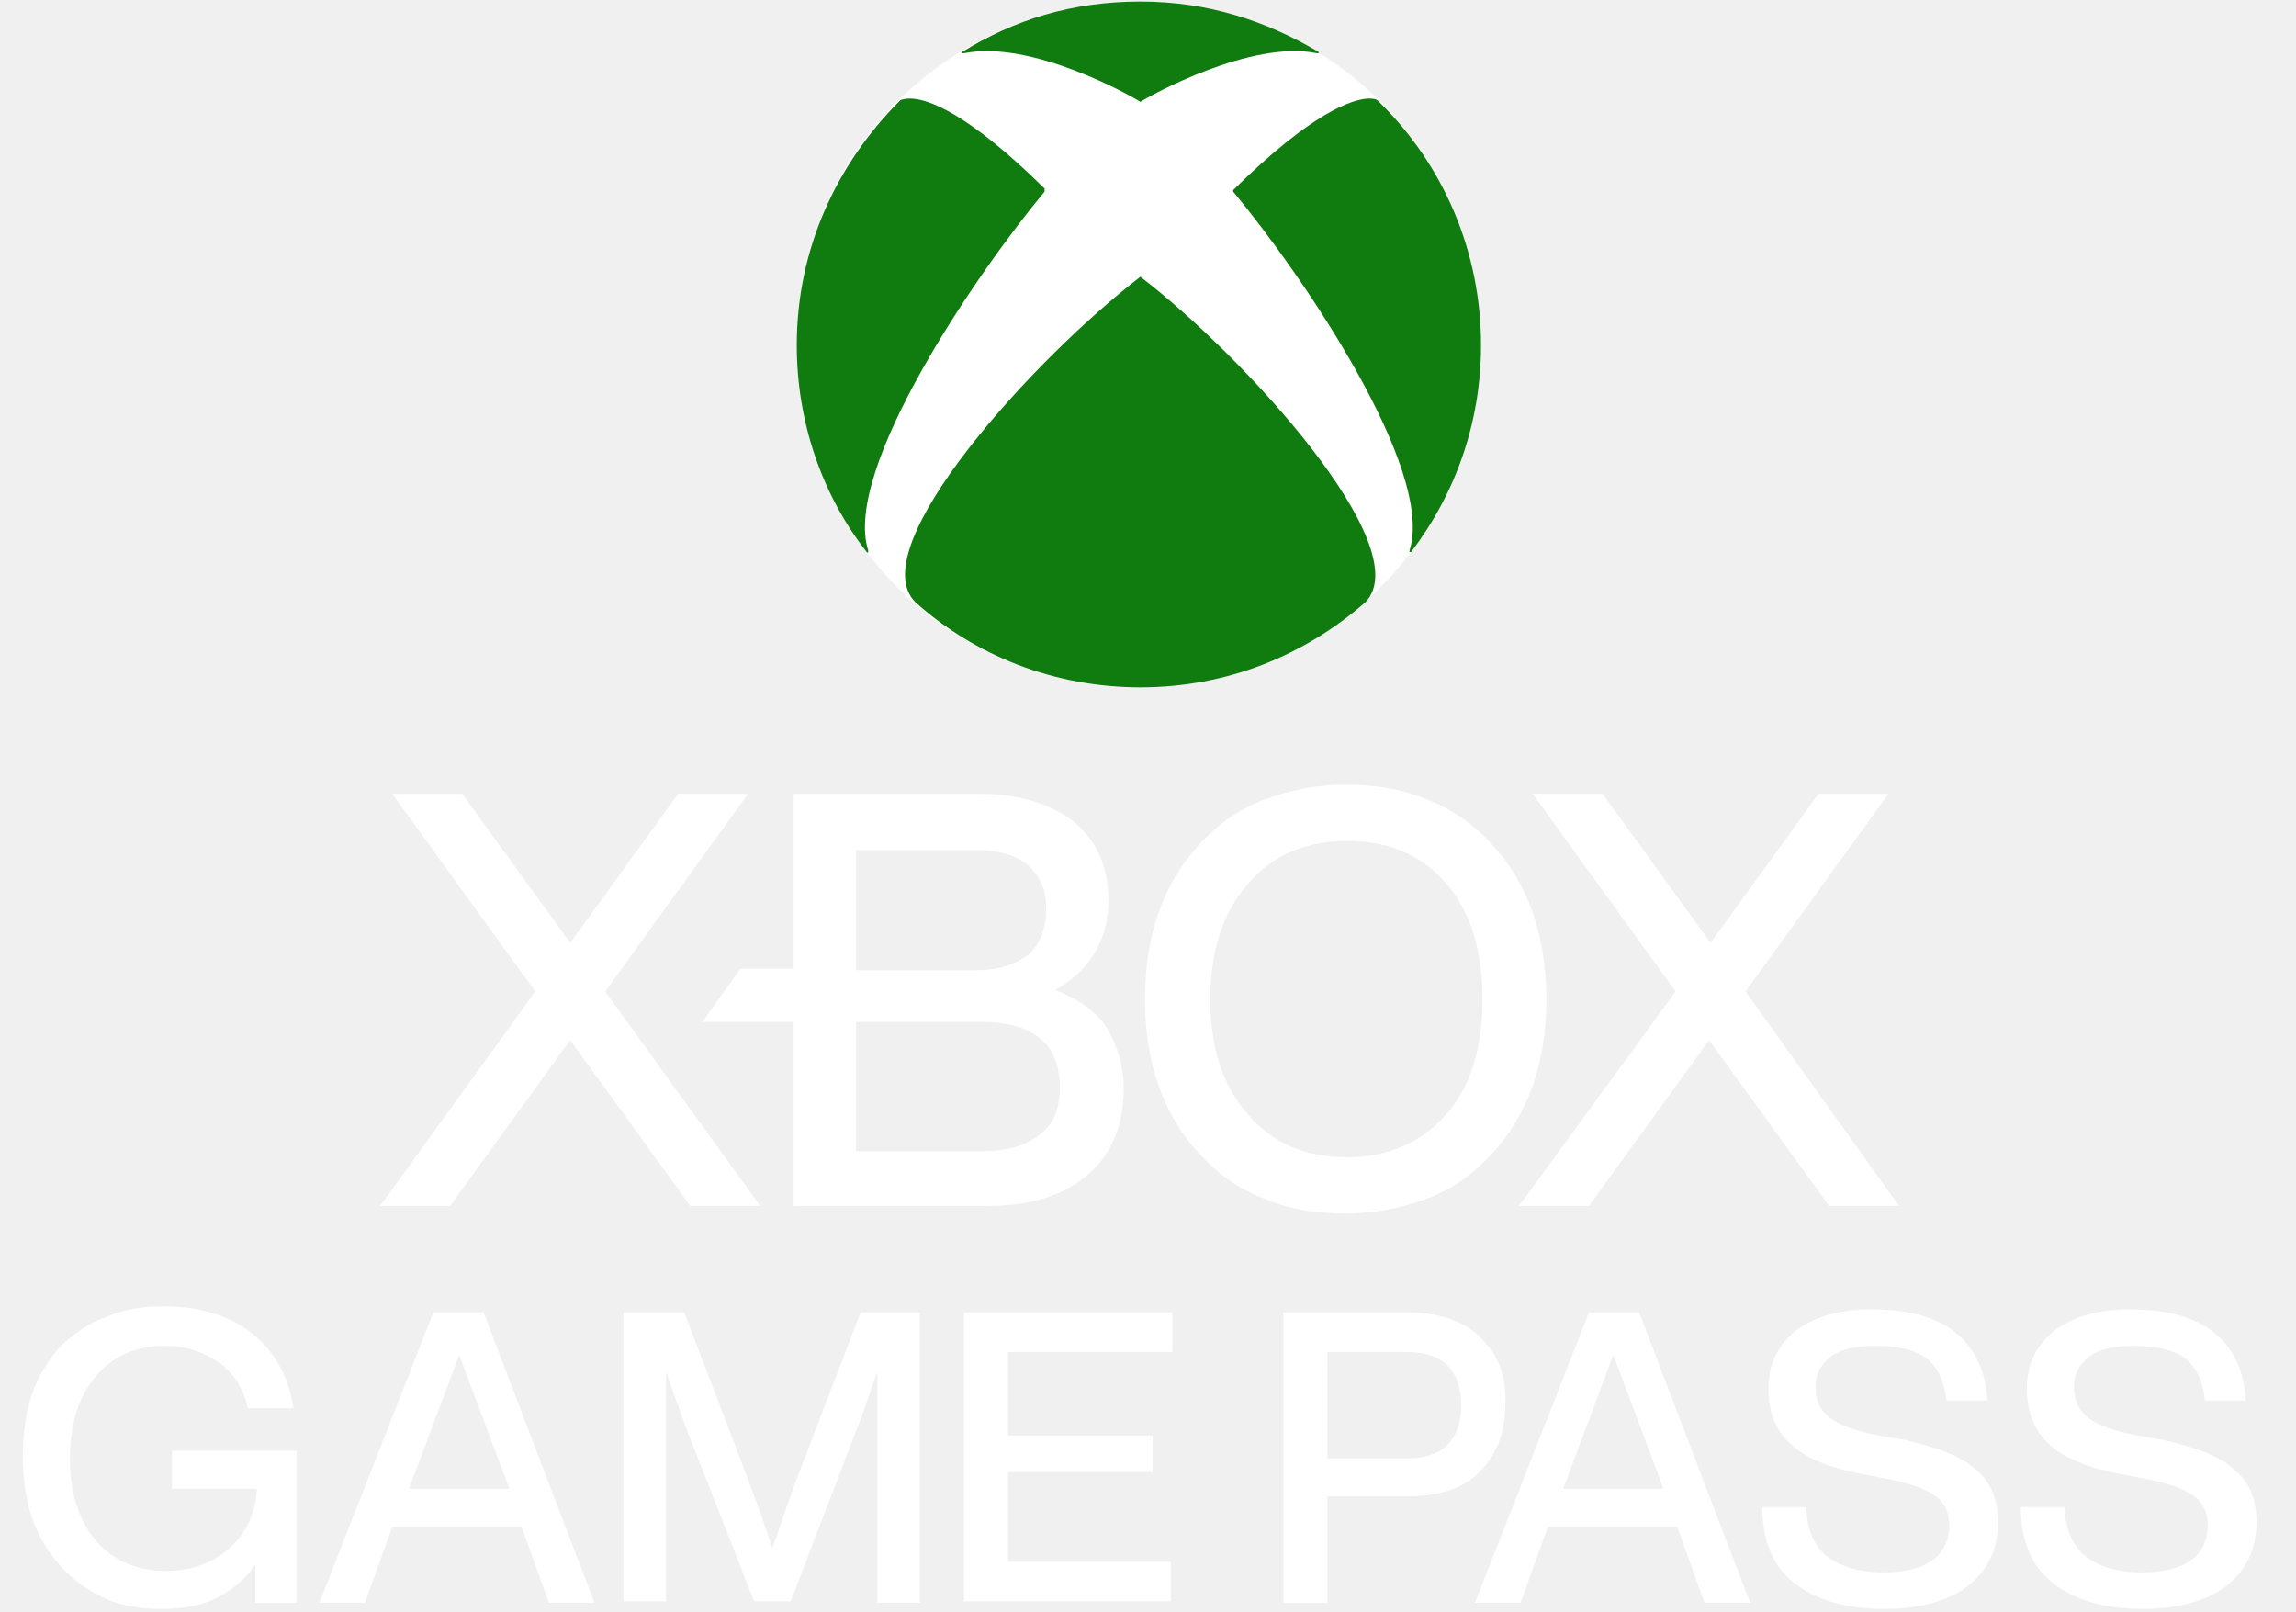
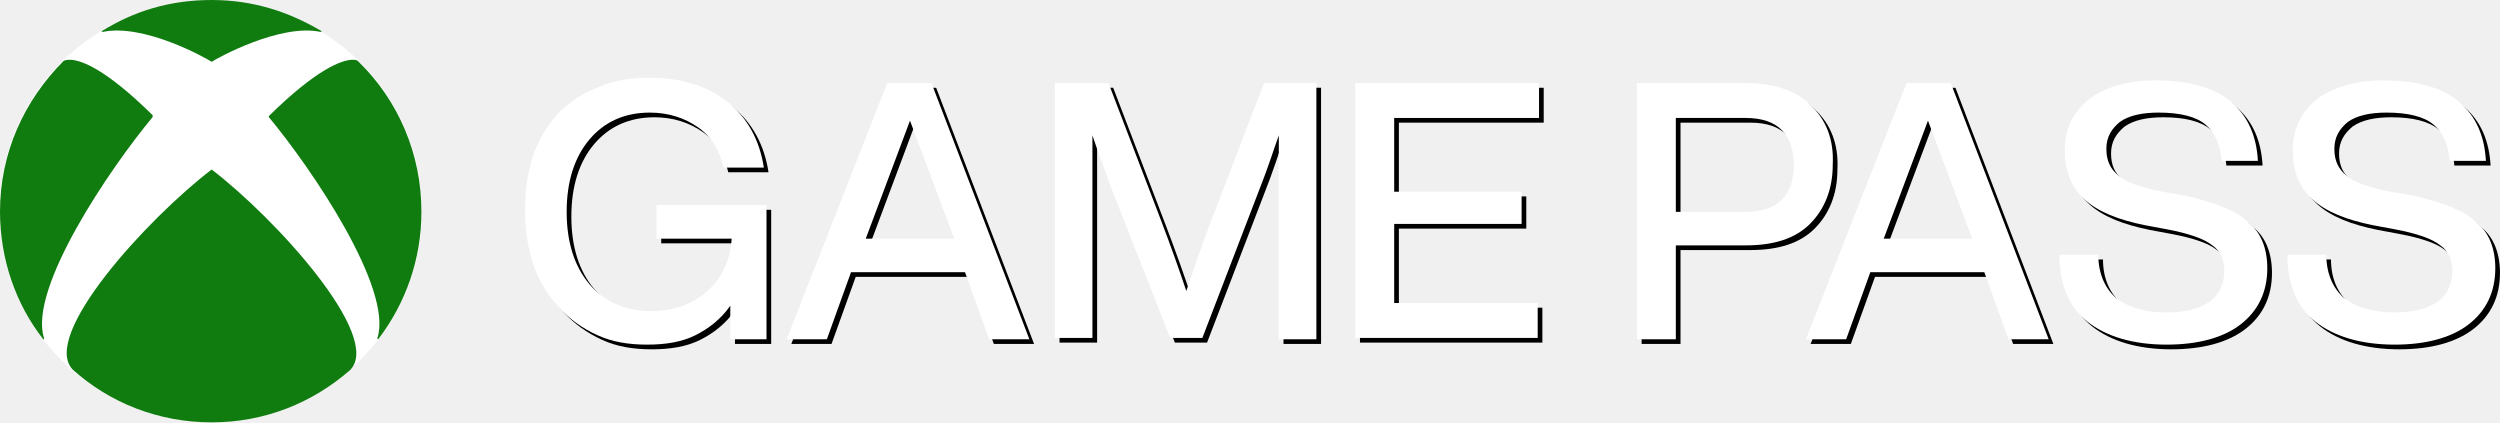
- <svg xmlns="http://www.w3.org/2000/svg" version="1.1" id="Layer_1" x="0px" y="0px" viewBox="0 1 151 106" style="enable-background:new 0 1 151 106;" xml:space="preserve">
-   <defs id="defs1">
- 	
- </defs>
-   <style type="text/css" id="style1">
- 	.st0{fill:#107C10;}
- </style>
-   <g id="g31" style="display:inline">
-     <path d="M 10.801,86.9 C 9.401,86.9 8.1,87.1 7,87.6 5.8,88 4.9,88.7 4,89.5 3.2,90.4 2.5,91.499 2.1,92.699 1.7,93.899 1.5,95.301 1.5,96.801 c 0,1.4 0.2,2.8 0.6,4 C 2.5,102.001 3.2,103.1 4,104 c 0.8,0.9 1.8,1.6 2.9,2.1 1.1,0.5 2.299,0.701 3.699,0.701 1.4,0 2.6,-0.201 3.6,-0.701 1,-0.5 1.902,-1.199 2.602,-2.199 v 2.5 H 19.5 v -6.6 -3.4 h -8.199 v 2.5 h 5.6 c -0.1,1.6 -0.701,2.9 -1.801,3.9 -1.1,1 -2.599,1.5 -4.199,1.5 -1.9,0 -3.5,-0.7 -4.6,-2 -1.1,-1.3 -1.701,-3.1 -1.701,-5.4 0,-2.3 0.601,-4.1 1.701,-5.4 1.1,-1.3 2.6,-2 4.5,-2 1.4,0 2.6,0.4 3.6,1.1 1,0.7 1.6,1.7 1.9,3 h 3 c -0.3,-2 -1.201,-3.7 -2.701,-4.9 -1.5,-1.2 -3.499,-1.799 -5.799,-1.799 z" style="fill:#ffffff" id="path15" />
-     <path d="M 28.5,87.301 21,106.4 h 3 l 1.801,-5 h 8.5 l 1.799,5 h 3 L 31.801,87.301 Z M 30.199,90.1 33.5,98.9 h -6.6 z" style="fill:#ffffff" id="path28" />
-     <path d="m 41,87.301 v 19 h 2.801 V 91.199 c 0.4,1.2 0.898,2.5 1.398,3.9 l 4.4,11.201 H 52 l 4.301,-11.201 c 0.6,-1.5 0.998,-2.8 1.398,-3.9 V 106.4 H 60.5 V 87.301 h -3.9 l -3.799,9.898 c -0.8,2 -1.4,3.902 -2,5.602 -0.5,-1.5 -1.1,-3.201 -1.9,-5.301 L 45,87.301 Z" style="fill:#ffffff" id="path19" />
-     <path d="M 63.4,87.301 V 106.301 H 77 v -2.602 H 66.301 v -5.898 h 9.5 v -2.4 h -9.5 v -5.5 h 10.799 v -2.6 z" style="fill:#ffffff" id="path20" />
-     <path d="m 84.4,87.301 v 19.1 h 2.9 V 99.4 H 92.5 c 2.1,0 3.701,-0.5 4.801,-1.6 1.1,-1.1 1.699,-2.6 1.699,-4.4 0.1,-1.9 -0.499,-3.4 -1.699,-4.5 -1.1,-1.1 -2.801,-1.6 -4.801,-1.6 z m 2.9,2.6 H 92.5 c 1.2,0 2.099,0.3 2.699,0.9 0.6,0.6 0.9,1.5 0.9,2.6 0,1.1 -0.3,2 -0.9,2.6 -0.6,0.6 -1.499,0.9 -2.699,0.9 h -5.199 z" style="fill:#ffffff" id="path29" />
-     <path d="M 104.5,87.301 97,106.4 h 3 l 1.801,-5 h 8.5 l 1.799,5 h 3 l -7.299,-19.1 z m 1.6,2.799 3.301,8.801 h -6.6 z" style="fill:#ffffff" id="path30" />
-     <path d="m 123,87.1 c -2,0 -3.7,0.5 -4.9,1.4 -1.2,1 -1.799,2.201 -1.799,3.801 0,1.6 0.5,2.799 1.5,3.699 1,0.9 2.5,1.5 4.5,1.9 l 1.6,0.299 c 1.6,0.3 2.8,0.701 3.4,1.201 0.6,0.4 0.898,1.1 0.898,1.9 0,1 -0.4,1.799 -1.1,2.299 -0.7,0.5 -1.799,0.801 -3.199,0.801 -1.7,0 -2.901,-0.4 -3.801,-1.1 -0.8,-0.7 -1.299,-1.801 -1.299,-3.201 h -2.9 c 0,2.2 0.7,3.9 2.1,5 1.4,1.1 3.4,1.701 5.9,1.701 2.3,0 4.2,-0.5 5.5,-1.5 1.3,-1 2,-2.401 2,-4.201 0,-1.5 -0.5,-2.7 -1.4,-3.4 -0.9,-0.9 -2.499,-1.5 -4.699,-2 l -1.701,-0.299 c -1.6,-0.3 -2.699,-0.701 -3.299,-1.201 -0.6,-0.5 -0.9,-1.1 -0.9,-2 0,-0.9 0.4,-1.5 1,-2 0.7,-0.5 1.7,-0.699 2.9,-0.699 1.6,0 2.8,0.3 3.5,0.9 0.7,0.6 1.099,1.499 1.199,2.699 h 2.699 c -0.1,-1.8 -0.7,-3.3 -2,-4.4 -1.3,-1.1 -3.199,-1.6 -5.699,-1.6 z" style="fill:#ffffff" id="path16" />
-     <path d="m 140,87.1 c -2,0 -3.7,0.5 -4.9,1.4 -1.2,1 -1.799,2.201 -1.799,3.801 0,1.6 0.5,2.799 1.5,3.699 1,0.9 2.5,1.5 4.5,1.9 l 1.6,0.299 c 1.6,0.3 2.8,0.701 3.4,1.201 0.6,0.4 0.898,1.1 0.898,1.9 0,1 -0.4,1.799 -1.1,2.299 -0.7,0.5 -1.799,0.801 -3.199,0.801 -1.7,0 -2.901,-0.4 -3.801,-1.1 -0.8,-0.7 -1.299,-1.801 -1.299,-3.201 h -2.9 c 0,2.2 0.7,3.9 2.1,5 1.4,1.1 3.4,1.701 5.9,1.701 2.3,0 4.2,-0.5 5.5,-1.5 1.3,-1 2,-2.401 2,-4.201 0,-1.5 -0.5,-2.7 -1.4,-3.4 -0.9,-0.9 -2.499,-1.5 -4.699,-2 l -1.701,-0.299 c -1.6,-0.3 -2.699,-0.701 -3.299,-1.201 -0.6,-0.5 -0.9,-1.1 -0.9,-2 0,-0.9 0.4,-1.5 1,-2 0.7,-0.5 1.7,-0.699 2.9,-0.699 1.6,0 2.8,0.3 3.5,0.9 0.7,0.6 1.099,1.499 1.199,2.699 h 2.699 c -0.1,-1.8 -0.7,-3.3 -2,-4.4 -1.3,-1.1 -3.199,-1.6 -5.699,-1.6 z" style="fill:#ffffff" id="path17" />
-     <path d="m 25.801,53.199 9.398,13 L 25,80.301 h 4.6 L 37.5,69.4 45.4,80.301 H 50 l -10.199,-14.102 9.398,-13 h -4.6 L 37.5,63 30.4,53.199 Z" style="fill:#ffffff" id="path9" />
-     <path d="m 52.199,53.199 v 11.5 h -3.5 l -2.5,3.5 h 6 v 12.102 h 12.701 c 2.9,0 5.099,-0.702 6.699,-2.102 1.5,-1.3 2.301,-3.2 2.301,-5.6 0,-1.5 -0.4,-2.8 -1.1,-4 -0.7,-1.1 -1.9,-1.9 -3.4,-2.5 2.3,-1.3 3.5,-3.3 3.5,-5.9 0,-2.1 -0.701,-3.8 -2.201,-5.1 -1.5,-1.2 -3.599,-1.9 -6.299,-1.9 z m 4.102,3.701 h 7.799 c 1.5,0 2.7,0.3 3.5,1 0.8,0.7 1.201,1.599 1.201,2.799 0,1.4 -0.401,2.402 -1.201,3.102 -0.8,0.6 -1.9,1 -3.5,1 h -7.799 z m 0,11.299 h 8.299 c 1.7,0 3.001,0.402 3.801,1.102 0.9,0.7 1.299,1.799 1.299,3.199 0,1.4 -0.399,2.4 -1.299,3.1 -0.9,0.7 -2.101,1.1 -3.801,1.1 h -8.299 z" style="fill:#ffffff" id="path26" />
-     <path d="m 88.5,52.6 c -2,0 -3.8,0.4 -5.4,1 -1.6,0.6 -2.999,1.6 -4.199,2.9 -1.2,1.3 -2.101,2.8 -2.701,4.5 -0.6,1.7 -0.898,3.599 -0.898,5.699 0,2.1 0.298,4.001 0.898,5.701 0.6,1.7 1.501,3.2 2.701,4.5 1.2,1.3 2.599,2.3 4.199,2.9 1.6,0.7 3.4,1 5.4,1 2,0 3.8,-0.4 5.4,-1 1.6,-0.6 2.999,-1.6 4.199,-2.9 1.2,-1.3 2.101,-2.8 2.701,-4.5 0.6,-1.7 0.898,-3.601 0.898,-5.701 0,-2 -0.298,-3.999 -0.898,-5.699 -0.6,-1.7 -1.501,-3.2 -2.701,-4.5 -1.2,-1.3 -2.599,-2.3 -4.199,-2.9 -1.6,-0.7 -3.4,-1 -5.4,-1 z m 0.1,3.701 c 1.012,0 1.956,0.127 2.822,0.385 0.577,0.172 1.122,0.403 1.631,0.693 0.509,0.291 0.983,0.642 1.42,1.055 0.219,0.206 0.427,0.429 0.627,0.666 1.6,1.8 2.4,4.4 2.4,7.6 0,3.2 -0.8,5.802 -2.4,7.602 -0.2,0.225 -0.41,0.437 -0.629,0.637 -0.437,0.399 -0.911,0.746 -1.42,1.039 -0.509,0.292 -1.054,0.533 -1.631,0.713 -0.866,0.27 -1.809,0.41 -2.82,0.41 -1.012,0 -1.956,-0.127 -2.822,-0.385 -0.577,-0.172 -1.122,-0.403 -1.631,-0.693 -0.508,-0.291 -0.983,-0.642 -1.42,-1.055 -0.218,-0.206 -0.427,-0.429 -0.627,-0.666 -0.531,-0.594 -0.975,-1.247 -1.334,-1.961 -0.143,-0.286 -0.272,-0.581 -0.389,-0.887 -0.116,-0.306 -0.221,-0.621 -0.311,-0.947 -0.09,-0.326 -0.165,-0.661 -0.229,-1.008 -0.159,-0.867 -0.238,-1.799 -0.238,-2.799 0,-0.969 0.079,-1.889 0.238,-2.754 0.064,-0.346 0.139,-0.684 0.229,-1.012 0.09,-0.328 0.194,-0.646 0.311,-0.955 0.116,-0.309 0.245,-0.609 0.389,-0.898 0.359,-0.724 0.803,-1.387 1.334,-1.98 0.2,-0.237 0.411,-0.46 0.629,-0.666 0.437,-0.412 0.911,-0.764 1.42,-1.055 0.508,-0.291 1.054,-0.521 1.631,-0.693 0.867,-0.258 1.808,-0.385 2.82,-0.385 z" style="fill:#ffffff" id="path27" />
-     <path d="m 100.801,53.199 9.398,13 -10.299,14.102 H 104.5 l 7.9,-10.9 7.9,10.9 h 4.6 l -10.1,-14.102 9.398,-13 h -4.6 L 112.5,63 105.4,53.199 Z" style="fill:#ffffff" id="path11" />
+ <svg xmlns="http://www.w3.org/2000/svg" width="1067.8" height="180.4" version="1.1" viewBox="0 0 1067.8 180.4">
+   <ellipse cx="90" cy="90.2" rx="90.2" ry="90" fill="#fff" style="paint-order:fill markers stroke" />
+   <g transform="matrix(4 0 0 4 -209.6 -4.3985)" fill="#107c10" stroke-width=".25">
+     <path d="m75 19.199c-6.8 5.2-18.401 17.8-14.801 21.4 3.9 3.5 9.101 5.6 14.801 5.6s10.801-2.1 14.801-5.6c3.5-3.6-8.001-16.2-14.801-21.4z" />
+     <path d="m90.002 7.481c-1.083 0.037-3.727 0.92-8.902 6.019v0.1c4.5 5.4 13.3 18.3 11.6 23.6v0.102h0.102c2.9-3.8 4.6-8.502 4.6-13.602 0-6.2-2.501-11.9-6.701-16l-0.1-0.1c-0.05-0.05-0.237-0.132-0.598-0.119z" />
+     <path d="m59.896 7.481c-0.378-0.011-0.597 0.069-0.697 0.119-4.2 4.2-6.799 9.8-6.799 16.1 0 5.1 1.7 9.902 4.6 13.602 0 0 0.1 0.1 0.1 0v-0.102c-1.7-5.3 7.1-18.2 11.6-23.6v-0.199c-5.1-5.025-7.668-5.887-8.803-5.92z" />
+     <path d="m75 1.1c-4.5 0-8.299 1.201-11.699 3.301 0 0-0.1 0.1 0 0.1h0.1c4.4-0.9 11 2.799 11.6 3.199 0.6-0.4 7.3-4.099 11.6-3.199h0.1c0.1 0 0 3.906e-4 0-0.1-3.4-2-7.199-3.301-11.699-3.301z" />
  </g>
-   <g id="g1" transform="translate(-1.5,-20.40039)" style="display:none">
-     <path d="M 12.301,107.301 C 10.901,107.301 9.6,107.5 8.5,108 c -1.2,0.4 -2.1,1.1 -3,1.9 -0.8,0.9 -1.5,1.999 -1.9,3.199 -0.4,1.2 -0.6,2.602 -0.6,4.102 0,1.4 0.2,2.8 0.6,4 0.4,1.2 1.1,2.299 1.9,3.199 0.8,0.9 1.8,1.6 2.9,2.1 1.1,0.5 2.299,0.701 3.699,0.701 1.4,0 2.6,-0.201 3.6,-0.701 1,-0.5 1.902,-1.199 2.602,-2.199 v 2.5 H 21 v -6.6 -3.4 h -8.199 v 2.5 h 5.6 c -0.1,1.6 -0.701,2.9 -1.801,3.9 -1.1,1 -2.599,1.5 -4.199,1.5 -1.9,0 -3.5,-0.7 -4.6,-2 -1.1,-1.3 -1.701,-3.1 -1.701,-5.4 0,-2.3 0.601,-4.1 1.701,-5.4 1.1,-1.3 2.6,-2 4.5,-2 1.4,0 2.6,0.4 3.6,1.1 1,0.7 1.6,1.7 1.9,3 h 3 c -0.3,-2 -1.201,-3.7 -2.701,-4.9 -1.5,-1.2 -3.499,-1.799 -5.799,-1.799 z" style="fill:#107c10" id="path15-4" />
-     <path d="m 30,107.701 -7.5,19.1 h 3 l 1.801,-5 h 8.5 l 1.799,5 h 3 L 33.301,107.701 Z M 31.699,110.5 35,119.301 h -6.6 z" style="fill:#107c10" id="path28-8" />
-     <path d="m 42.5,107.701 v 19 h 2.801 v -15.102 c 0.4,1.2 0.898,2.5 1.398,3.9 l 4.4,11.201 H 53.5 L 57.801,115.5 c 0.6,-1.5 0.998,-2.8 1.398,-3.9 v 15.201 H 62 v -19.1 h -3.9 l -3.799,9.898 c -0.8,2 -1.4,3.902 -2,5.602 -0.5,-1.5 -1.1,-3.201 -1.9,-5.301 L 46.5,107.701 Z" style="fill:#107c10" id="path19-8" />
-     <path d="m 64.9,107.701 v 19 H 78.5 v -2.602 H 67.801 v -5.898 h 9.5 v -2.4 h -9.5 v -5.5 h 10.799 v -2.6 z" style="fill:#107c10" id="path20-2" />
-     <path d="m 85.9,107.701 v 19.1 h 2.9 v -7 H 94 c 2.1,0 3.701,-0.5 4.801,-1.6 1.1,-1.1 1.699,-2.6 1.699,-4.4 0.1,-1.9 -0.499,-3.4 -1.699,-4.5 -1.1,-1.1 -2.801,-1.6 -4.801,-1.6 z m 2.9,2.6 H 94 c 1.2,0 2.099,0.3 2.699,0.9 0.6,0.6 0.9,1.5 0.9,2.6 0,1.1 -0.3,2 -0.9,2.6 -0.6,0.6 -1.499,0.9 -2.699,0.9 h -5.199 z" style="fill:#107c10" id="path29-4" />
-     <path d="m 106,107.701 -7.5,19.1 h 3 l 1.801,-5 h 8.5 l 1.799,5 h 3 l -7.299,-19.1 z m 1.6,2.799 3.301,8.801 h -6.6 z" style="fill:#107c10" id="path30-5" />
-     <path d="m 124.5,107.5 c -2,0 -3.7,0.5 -4.9,1.4 -1.2,1 -1.799,2.201 -1.799,3.801 0,1.6 0.5,2.799 1.5,3.699 1,0.9 2.5,1.5 4.5,1.9 l 1.6,0.299 c 1.6,0.3 2.8,0.701 3.4,1.201 0.6,0.4 0.898,1.1 0.898,1.9 0,1 -0.4,1.799 -1.1,2.299 -0.7,0.5 -1.799,0.801 -3.199,0.801 -1.7,0 -2.901,-0.4 -3.801,-1.1 -0.8,-0.7 -1.299,-1.801 -1.299,-3.201 h -2.9 c 0,2.2 0.7,3.9 2.1,5 1.4,1.1 3.4,1.701 5.9,1.701 2.3,0 4.2,-0.5 5.5,-1.5 1.3,-1 2,-2.401 2,-4.201 0,-1.5 -0.5,-2.7 -1.4,-3.4 -0.9,-0.9 -2.499,-1.5 -4.699,-2 l -1.701,-0.299 c -1.6,-0.3 -2.699,-0.701 -3.299,-1.201 -0.6,-0.5 -0.9,-1.1 -0.9,-2 0,-0.9 0.4,-1.5 1,-2 0.7,-0.5 1.7,-0.699 2.9,-0.699 1.6,0 2.8,0.3 3.5,0.9 0.7,0.6 1.099,1.499 1.199,2.699 h 2.699 c -0.1,-1.8 -0.7,-3.3 -2,-4.4 C 128.899,108 127,107.5 124.5,107.5 Z" style="fill:#107c10" id="path16-5" />
-     <path d="m 141.5,107.5 c -2,0 -3.7,0.5 -4.9,1.4 -1.2,1 -1.799,2.201 -1.799,3.801 0,1.6 0.5,2.799 1.5,3.699 1,0.9 2.5,1.5 4.5,1.9 l 1.6,0.299 c 1.6,0.3 2.8,0.701 3.4,1.201 0.6,0.4 0.898,1.1 0.898,1.9 0,1 -0.4,1.799 -1.1,2.299 -0.7,0.5 -1.799,0.801 -3.199,0.801 -1.7,0 -2.901,-0.4 -3.801,-1.1 -0.8,-0.7 -1.299,-1.801 -1.299,-3.201 h -2.9 c 0,2.2 0.7,3.9 2.1,5 1.4,1.1 3.4,1.701 5.9,1.701 2.3,0 4.2,-0.5 5.5,-1.5 1.3,-1 2,-2.401 2,-4.201 0,-1.5 -0.5,-2.7 -1.4,-3.4 -0.9,-0.9 -2.499,-1.5 -4.699,-2 l -1.701,-0.299 c -1.6,-0.3 -2.699,-0.701 -3.299,-1.201 -0.6,-0.5 -0.9,-1.1 -0.9,-2 0,-0.9 0.4,-1.5 1,-2 0.7,-0.5 1.7,-0.699 2.9,-0.699 1.6,0 2.8,0.3 3.5,0.9 0.7,0.6 1.099,1.499 1.199,2.699 h 2.699 c -0.1,-1.8 -0.7,-3.3 -2,-4.4 C 145.899,108 144,107.5 141.5,107.5 Z" style="fill:#107c10" id="path17-1" />
-     <path d="m 27.301,73.6 9.398,13 L 26.5,100.701 h 4.6 L 39,89.801 46.9,100.701 H 51.5 l -10.199,-14.102 9.398,-13 h -4.6 L 39,83.4 31.9,73.6 Z" style="fill:#107c10" id="path9-7" />
-     <path d="m 53.699,73.6 v 11.5 h -3.5 l -2.5,3.5 h 6 v 12.102 h 12.701 c 2.9,0 5.099,-0.702 6.699,-2.102 1.5,-1.3 2.301,-3.2 2.301,-5.6 0,-1.5 -0.4,-2.8 -1.1,-4 -0.7,-1.1 -1.9,-1.9 -3.4,-2.5 2.3,-1.3 3.5,-3.3 3.5,-5.9 0,-2.1 -0.701,-3.8 -2.201,-5.1 -1.5,-1.2 -3.599,-1.9 -6.299,-1.9 z m 4.102,3.701 h 7.799 c 1.5,0 2.7,0.3 3.5,1 0.8,0.7 1.201,1.599 1.201,2.799 0,1.4 -0.401,2.402 -1.201,3.102 -0.8,0.6 -1.9,1 -3.5,1 h -7.799 z m 0,11.299 h 8.299 c 1.7,0 3.001,0.402 3.801,1.102 0.9,0.7 1.299,1.799 1.299,3.199 0,1.4 -0.399,2.4 -1.299,3.1 -0.9,0.7 -2.101,1.1 -3.801,1.1 h -8.299 z" style="fill:#107c10" id="path26-1" />
-     <path d="m 90,73 c -2,0 -3.8,0.4 -5.4,1 -1.6,0.6 -2.999,1.6 -4.199,2.9 -1.2,1.3 -2.101,2.8 -2.701,4.5 -0.6,1.7 -0.898,3.599 -0.898,5.699 0,2.1 0.298,4.001 0.898,5.701 0.6,1.7 1.501,3.2 2.701,4.5 1.2,1.3 2.599,2.3 4.199,2.9 1.6,0.7 3.4,1 5.4,1 2,0 3.8,-0.4 5.4,-1 1.6,-0.6 2.999,-1.6 4.199,-2.9 1.2,-1.3 2.101,-2.8 2.701,-4.5 0.6,-1.7 0.898,-3.601 0.898,-5.701 0,-2 -0.298,-3.999 -0.898,-5.699 -0.6,-1.7 -1.501,-3.2 -2.701,-4.5 C 98.4,75.6 97,74.6 95.4,74 93.8,73.3 92,73 90,73 Z m 0.1,3.701 c 1.012,0 1.956,0.127 2.822,0.385 0.577,0.172 1.122,0.403 1.631,0.693 0.509,0.291 0.983,0.642 1.42,1.055 0.219,0.206 0.427,0.429 0.627,0.666 1.6,1.8 2.4,4.4 2.4,7.6 0,3.2 -0.8,5.802 -2.4,7.602 -0.2,0.225 -0.41,0.437 -0.629,0.637 -0.437,0.399 -0.911,0.746 -1.42,1.039 -0.509,0.292 -1.054,0.533 -1.631,0.713 C 92.054,97.36 91.111,97.5 90.1,97.5 c -1.012,0 -1.956,-0.127 -2.822,-0.385 -0.577,-0.172 -1.122,-0.403 -1.631,-0.693 -0.508,-0.291 -0.983,-0.642 -1.42,-1.055 C 84.008,95.161 83.799,94.938 83.6,94.701 83.068,94.107 82.624,93.454 82.266,92.74 82.122,92.455 81.993,92.159 81.877,91.854 81.76,91.548 81.656,91.232 81.566,90.906 81.477,90.58 81.402,90.245 81.338,89.898 81.179,89.032 81.1,88.1 81.1,87.1 c 0,-0.969 0.079,-1.889 0.238,-2.754 0.064,-0.346 0.139,-0.684 0.229,-1.012 0.09,-0.328 0.194,-0.646 0.311,-0.955 0.116,-0.309 0.245,-0.609 0.389,-0.898 C 82.624,80.756 83.068,80.094 83.6,79.5 c 0.2,-0.237 0.411,-0.46 0.629,-0.666 0.437,-0.412 0.911,-0.764 1.42,-1.055 0.508,-0.291 1.054,-0.521 1.631,-0.693 0.867,-0.258 1.808,-0.385 2.82,-0.385 z" style="fill:#107c10" id="path27-1" />
-     <path d="m 102.301,73.6 9.398,13 -10.299,14.102 H 106 l 7.9,-10.9 7.9,10.9 h 4.6 l -10.1,-14.102 9.398,-13 h -4.6 L 114,83.4 106.9,73.6 Z" style="fill:#107c10" id="path11-5" />
+   <g transform="matrix(5.7285 0 0 5.7286 209.09 -579.48)" stroke-width=".175">
+     <path d="m12.301 107.3c-1.4 0-2.701 0.199-3.801 0.699-1.2 0.4-2.1 1.1-3 1.9-0.8 0.9-1.5 1.999-1.9 3.199s-0.6 2.602-0.6 4.102c0 1.4 0.2 2.8 0.6 4s1.1 2.299 1.9 3.199 1.8 1.6 2.9 2.1 2.299 0.701 3.699 0.701 2.6-0.201 3.6-0.701 1.902-1.199 2.602-2.199v2.5h2.699v-10h-8.199v2.5h5.6c-0.1 1.6-0.701 2.9-1.801 3.9s-2.599 1.5-4.199 1.5c-1.9 0-3.5-0.7-4.6-2s-1.701-3.1-1.701-5.4 0.601-4.1 1.701-5.4c1.1-1.3 2.6-2 4.5-2 1.4 0 2.6 0.4 3.6 1.1s1.6 1.7 1.9 3h3c-0.3-2-1.201-3.7-2.701-4.9s-3.499-1.799-5.799-1.799z" />
+     <path d="m30 107.7-7.5 19.1h3l1.801-5h8.5l1.799 5h3l-7.299-19.1zm1.699 2.799 3.301 8.801h-6.6z" />
+     <path d="m42.5 107.7v19h2.801v-15.102c0.4 1.2 0.898 2.5 1.398 3.9l4.4 11.201h2.4l4.301-11.201c0.6-1.5 0.998-2.8 1.398-3.9v15.201h2.801v-19.1h-3.9l-3.799 9.898c-0.8 2-1.4 3.902-2 5.602-0.5-1.5-1.1-3.201-1.9-5.301l-3.9-10.199z" />
+     <path d="m64.9 107.7v19h13.6v-2.602h-10.699v-5.898h9.5v-2.4h-9.5v-5.5h10.799v-2.6z" />
+     <path d="m85.9 107.7v19.1h2.9v-7h5.199c2.1 0 3.701-0.5 4.801-1.6s1.699-2.6 1.699-4.4c0.1-1.9-0.499-3.4-1.699-4.5-1.1-1.1-2.801-1.6-4.801-1.6zm2.9 2.6h5.199c1.2 0 2.099 0.3 2.699 0.9s0.9 1.5 0.9 2.6-0.3 2-0.9 2.6-1.499 0.9-2.699 0.9h-5.199z" />
+     <path d="m106 107.7-7.5 19.1h3l1.801-5h8.5l1.799 5h3l-7.299-19.1zm1.6 2.799 3.301 8.801h-6.6z" />
+     <path d="m124.5 107.5c-2 0-3.7 0.5-4.9 1.4-1.2 1-1.799 2.201-1.799 3.801s0.5 2.799 1.5 3.699 2.5 1.5 4.5 1.9l1.6 0.299c1.6 0.3 2.8 0.701 3.4 1.201 0.6 0.4 0.898 1.1 0.898 1.9 0 1-0.4 1.799-1.1 2.299s-1.799 0.801-3.199 0.801c-1.7 0-2.901-0.4-3.801-1.1-0.8-0.7-1.299-1.801-1.299-3.201h-2.9c0 2.2 0.7 3.9 2.1 5s3.4 1.701 5.9 1.701c2.3 0 4.2-0.5 5.5-1.5s2-2.401 2-4.201c0-1.5-0.5-2.7-1.4-3.4-0.9-0.9-2.499-1.5-4.699-2l-1.701-0.299c-1.6-0.3-2.699-0.701-3.299-1.201s-0.9-1.1-0.9-2 0.4-1.5 1-2c0.7-0.5 1.7-0.699 2.9-0.699 1.6 0 2.8 0.3 3.5 0.9s1.099 1.499 1.199 2.699h2.699c-0.1-1.8-0.7-3.3-2-4.4s-3.199-1.6-5.699-1.6z" />
+     <path d="m141.5 107.5c-2 0-3.7 0.5-4.9 1.4-1.2 1-1.799 2.201-1.799 3.801s0.5 2.799 1.5 3.699 2.5 1.5 4.5 1.9l1.6 0.299c1.6 0.3 2.8 0.701 3.4 1.201 0.6 0.4 0.898 1.1 0.898 1.9 0 1-0.4 1.799-1.1 2.299s-1.799 0.801-3.199 0.801c-1.7 0-2.901-0.4-3.801-1.1-0.8-0.7-1.299-1.801-1.299-3.201h-2.9c0 2.2 0.7 3.9 2.1 5s3.4 1.701 5.9 1.701c2.3 0 4.2-0.5 5.5-1.5s2-2.401 2-4.201c0-1.5-0.5-2.7-1.4-3.4-0.9-0.9-2.499-1.5-4.699-2l-1.701-0.299c-1.6-0.3-2.699-0.701-3.299-1.201s-0.9-1.1-0.9-2 0.4-1.5 1-2c0.7-0.5 1.7-0.699 2.9-0.699 1.6 0 2.8 0.3 3.5 0.9s1.099 1.499 1.199 2.699h2.699c-0.1-1.8-0.7-3.3-2-4.4s-3.199-1.6-5.699-1.6z" />
  </g>
-   <ellipse style="display:inline;fill:#ffffff;stroke:#ffffff;stroke-width:9.339;stroke-linecap:square;stroke-miterlimit:5;paint-order:fill markers stroke" id="path31" cx="74.9" cy="23.649" rx="17.83" ry="17.88" />
-   <g id="g30" style="enable-background:new 0 1 151 106">
-     <path d="m 75,19.199 c -6.8,5.2 -18.401,17.8 -14.801,21.4 3.9,3.5 9.101,5.6 14.801,5.6 5.7,0 10.801,-2.1 14.801,-5.6 3.5,-3.6 -8.001,-16.2 -14.801,-21.4 z" style="display:inline;fill:#107c10" id="path7" />
-     <path d="m 75,19.199 c 6.8,5.2 18.301,17.8 14.801,21.4 -4,3.5 -9.101,5.6 -14.801,5.6 -5.7,0 -10.901,-2.1 -14.801,-5.6 -3.6,-3.6 8.001,-16.2 14.801,-21.4 z" style="display:none;fill:#107c10" id="path6" />
-     <path d="M 90.002,7.48 C 88.919,7.518 86.275,8.4 81.1,13.5 v 0.1 c 4.5,5.4 13.3,18.3 11.6,23.6 v 0.102 h 0.102 c 2.9,-3.8 4.6,-8.502 4.6,-13.602 0,-6.2 -2.501,-11.9 -6.701,-16 l -0.1,-0.1 c -0.05,-0.05 -0.237,-0.132 -0.598,-0.119 z" style="display:inline;fill:#107c10" id="path5" />
-     <path d="m 90.002,7.48 c 0.361,-0.013 0.548,0.069 0.598,0.119 l 0.1,0.1 c 4.2,4.1 6.701,9.8 6.701,16 0,5.1 -1.7,9.802 -4.6,13.602 h -0.102 v -0.102 c 1.7,-5.3 -7.1,-18.2 -11.6,-23.6 V 13.5 c 5.175,-5.1 7.82,-5.982 8.902,-6.02 z" style="display:none;fill:#107c10" id="path4" />
-     <path d="m 59.896,7.48 c -0.378,-0.011 -0.597,0.069 -0.697,0.119 -4.2,4.2 -6.799,9.8 -6.799,16.1 0,5.1 1.7,9.902 4.6,13.602 0,0 0.1,0.1 0.1,0 v -0.102 c -1.7,-5.3 7.1,-18.2 11.6,-23.6 V 13.5 13.4 c -5.1,-5.025 -7.668,-5.887 -8.803,-5.92 z" style="display:inline;fill:#107c10" id="path3" />
-     <path d="m 75,1.1 c -4.5,0 -8.299,1.201 -11.699,3.301 0,0 -0.1,0.1 0,0.1 h 0.1 C 67.8,3.6 74.4,7.299 75,7.699 75.6,7.299 82.3,3.6 86.6,4.5 h 0.1 c 0.1,0 0,3.906e-4 0,-0.1 C 83.299,2.4 79.5,1.1 75,1.1 Z" style="display:inline;fill:#107c10" id="path2" />
+   <g transform="matrix(5.7285 0 0 5.7286 207.09 -581.48)" fill="#fff" stroke-width=".175">
+     <path d="m12.301 107.3c-1.4 0-2.701 0.199-3.801 0.699-1.2 0.4-2.1 1.1-3 1.9-0.8 0.9-1.5 1.999-1.9 3.199s-0.6 2.602-0.6 4.102c0 1.4 0.2 2.8 0.6 4s1.1 2.299 1.9 3.199 1.8 1.6 2.9 2.1 2.299 0.701 3.699 0.701 2.6-0.201 3.6-0.701 1.902-1.199 2.602-2.199v2.5h2.699v-10h-8.199v2.5h5.6c-0.1 1.6-0.701 2.9-1.801 3.9s-2.599 1.5-4.199 1.5c-1.9 0-3.5-0.7-4.6-2s-1.701-3.1-1.701-5.4 0.601-4.1 1.701-5.4c1.1-1.3 2.6-2 4.5-2 1.4 0 2.6 0.4 3.6 1.1s1.6 1.7 1.9 3h3c-0.3-2-1.201-3.7-2.701-4.9s-3.499-1.799-5.799-1.799z" />
+     <path d="m30 107.7-7.5 19.1h3l1.801-5h8.5l1.799 5h3l-7.299-19.1zm1.699 2.799 3.301 8.801h-6.6z" />
+     <path d="m42.5 107.7v19h2.801v-15.102c0.4 1.2 0.898 2.5 1.398 3.9l4.4 11.201h2.4l4.301-11.201c0.6-1.5 0.998-2.8 1.398-3.9v15.201h2.801v-19.1h-3.9l-3.799 9.898c-0.8 2-1.4 3.902-2 5.602-0.5-1.5-1.1-3.201-1.9-5.301l-3.9-10.199z" />
+     <path d="m64.9 107.7v19h13.6v-2.602h-10.699v-5.898h9.5v-2.4h-9.5v-5.5h10.799v-2.6z" />
+     <path d="m85.9 107.7v19.1h2.9v-7h5.199c2.1 0 3.701-0.5 4.801-1.6s1.699-2.6 1.699-4.4c0.1-1.9-0.499-3.4-1.699-4.5-1.1-1.1-2.801-1.6-4.801-1.6zm2.9 2.6h5.199c1.2 0 2.099 0.3 2.699 0.9s0.9 1.5 0.9 2.6-0.3 2-0.9 2.6-1.499 0.9-2.699 0.9h-5.199z" />
+     <path d="m106 107.7-7.5 19.1h3l1.801-5h8.5l1.799 5h3l-7.299-19.1zm1.6 2.799 3.301 8.801h-6.6z" />
+     <path d="m124.5 107.5c-2 0-3.7 0.5-4.9 1.4-1.2 1-1.799 2.201-1.799 3.801s0.5 2.799 1.5 3.699 2.5 1.5 4.5 1.9l1.6 0.299c1.6 0.3 2.8 0.701 3.4 1.201 0.6 0.4 0.898 1.1 0.898 1.9 0 1-0.4 1.799-1.1 2.299s-1.799 0.801-3.199 0.801c-1.7 0-2.901-0.4-3.801-1.1-0.8-0.7-1.299-1.801-1.299-3.201h-2.9c0 2.2 0.7 3.9 2.1 5s3.4 1.701 5.9 1.701c2.3 0 4.2-0.5 5.5-1.5s2-2.401 2-4.201c0-1.5-0.5-2.7-1.4-3.4-0.9-0.9-2.499-1.5-4.699-2l-1.701-0.299c-1.6-0.3-2.699-0.701-3.299-1.201s-0.9-1.1-0.9-2 0.4-1.5 1-2c0.7-0.5 1.7-0.699 2.9-0.699 1.6 0 2.8 0.3 3.5 0.9s1.099 1.499 1.199 2.699h2.699c-0.1-1.8-0.7-3.3-2-4.4s-3.199-1.6-5.699-1.6z" />
+     <path d="m141.5 107.5c-2 0-3.7 0.5-4.9 1.4-1.2 1-1.799 2.201-1.799 3.801s0.5 2.799 1.5 3.699 2.5 1.5 4.5 1.9l1.6 0.299c1.6 0.3 2.8 0.701 3.4 1.201 0.6 0.4 0.898 1.1 0.898 1.9 0 1-0.4 1.799-1.1 2.299s-1.799 0.801-3.199 0.801c-1.7 0-2.901-0.4-3.801-1.1-0.8-0.7-1.299-1.801-1.299-3.201h-2.9c0 2.2 0.7 3.9 2.1 5s3.4 1.701 5.9 1.701c2.3 0 4.2-0.5 5.5-1.5s2-2.401 2-4.201c0-1.5-0.5-2.7-1.4-3.4-0.9-0.9-2.499-1.5-4.699-2l-1.701-0.299c-1.6-0.3-2.699-0.701-3.299-1.201s-0.9-1.1-0.9-2 0.4-1.5 1-2c0.7-0.5 1.7-0.699 2.9-0.699 1.6 0 2.8 0.3 3.5 0.9s1.099 1.499 1.199 2.699h2.699c-0.1-1.8-0.7-3.3-2-4.4s-3.199-1.6-5.699-1.6z" />
  </g>
</svg>
